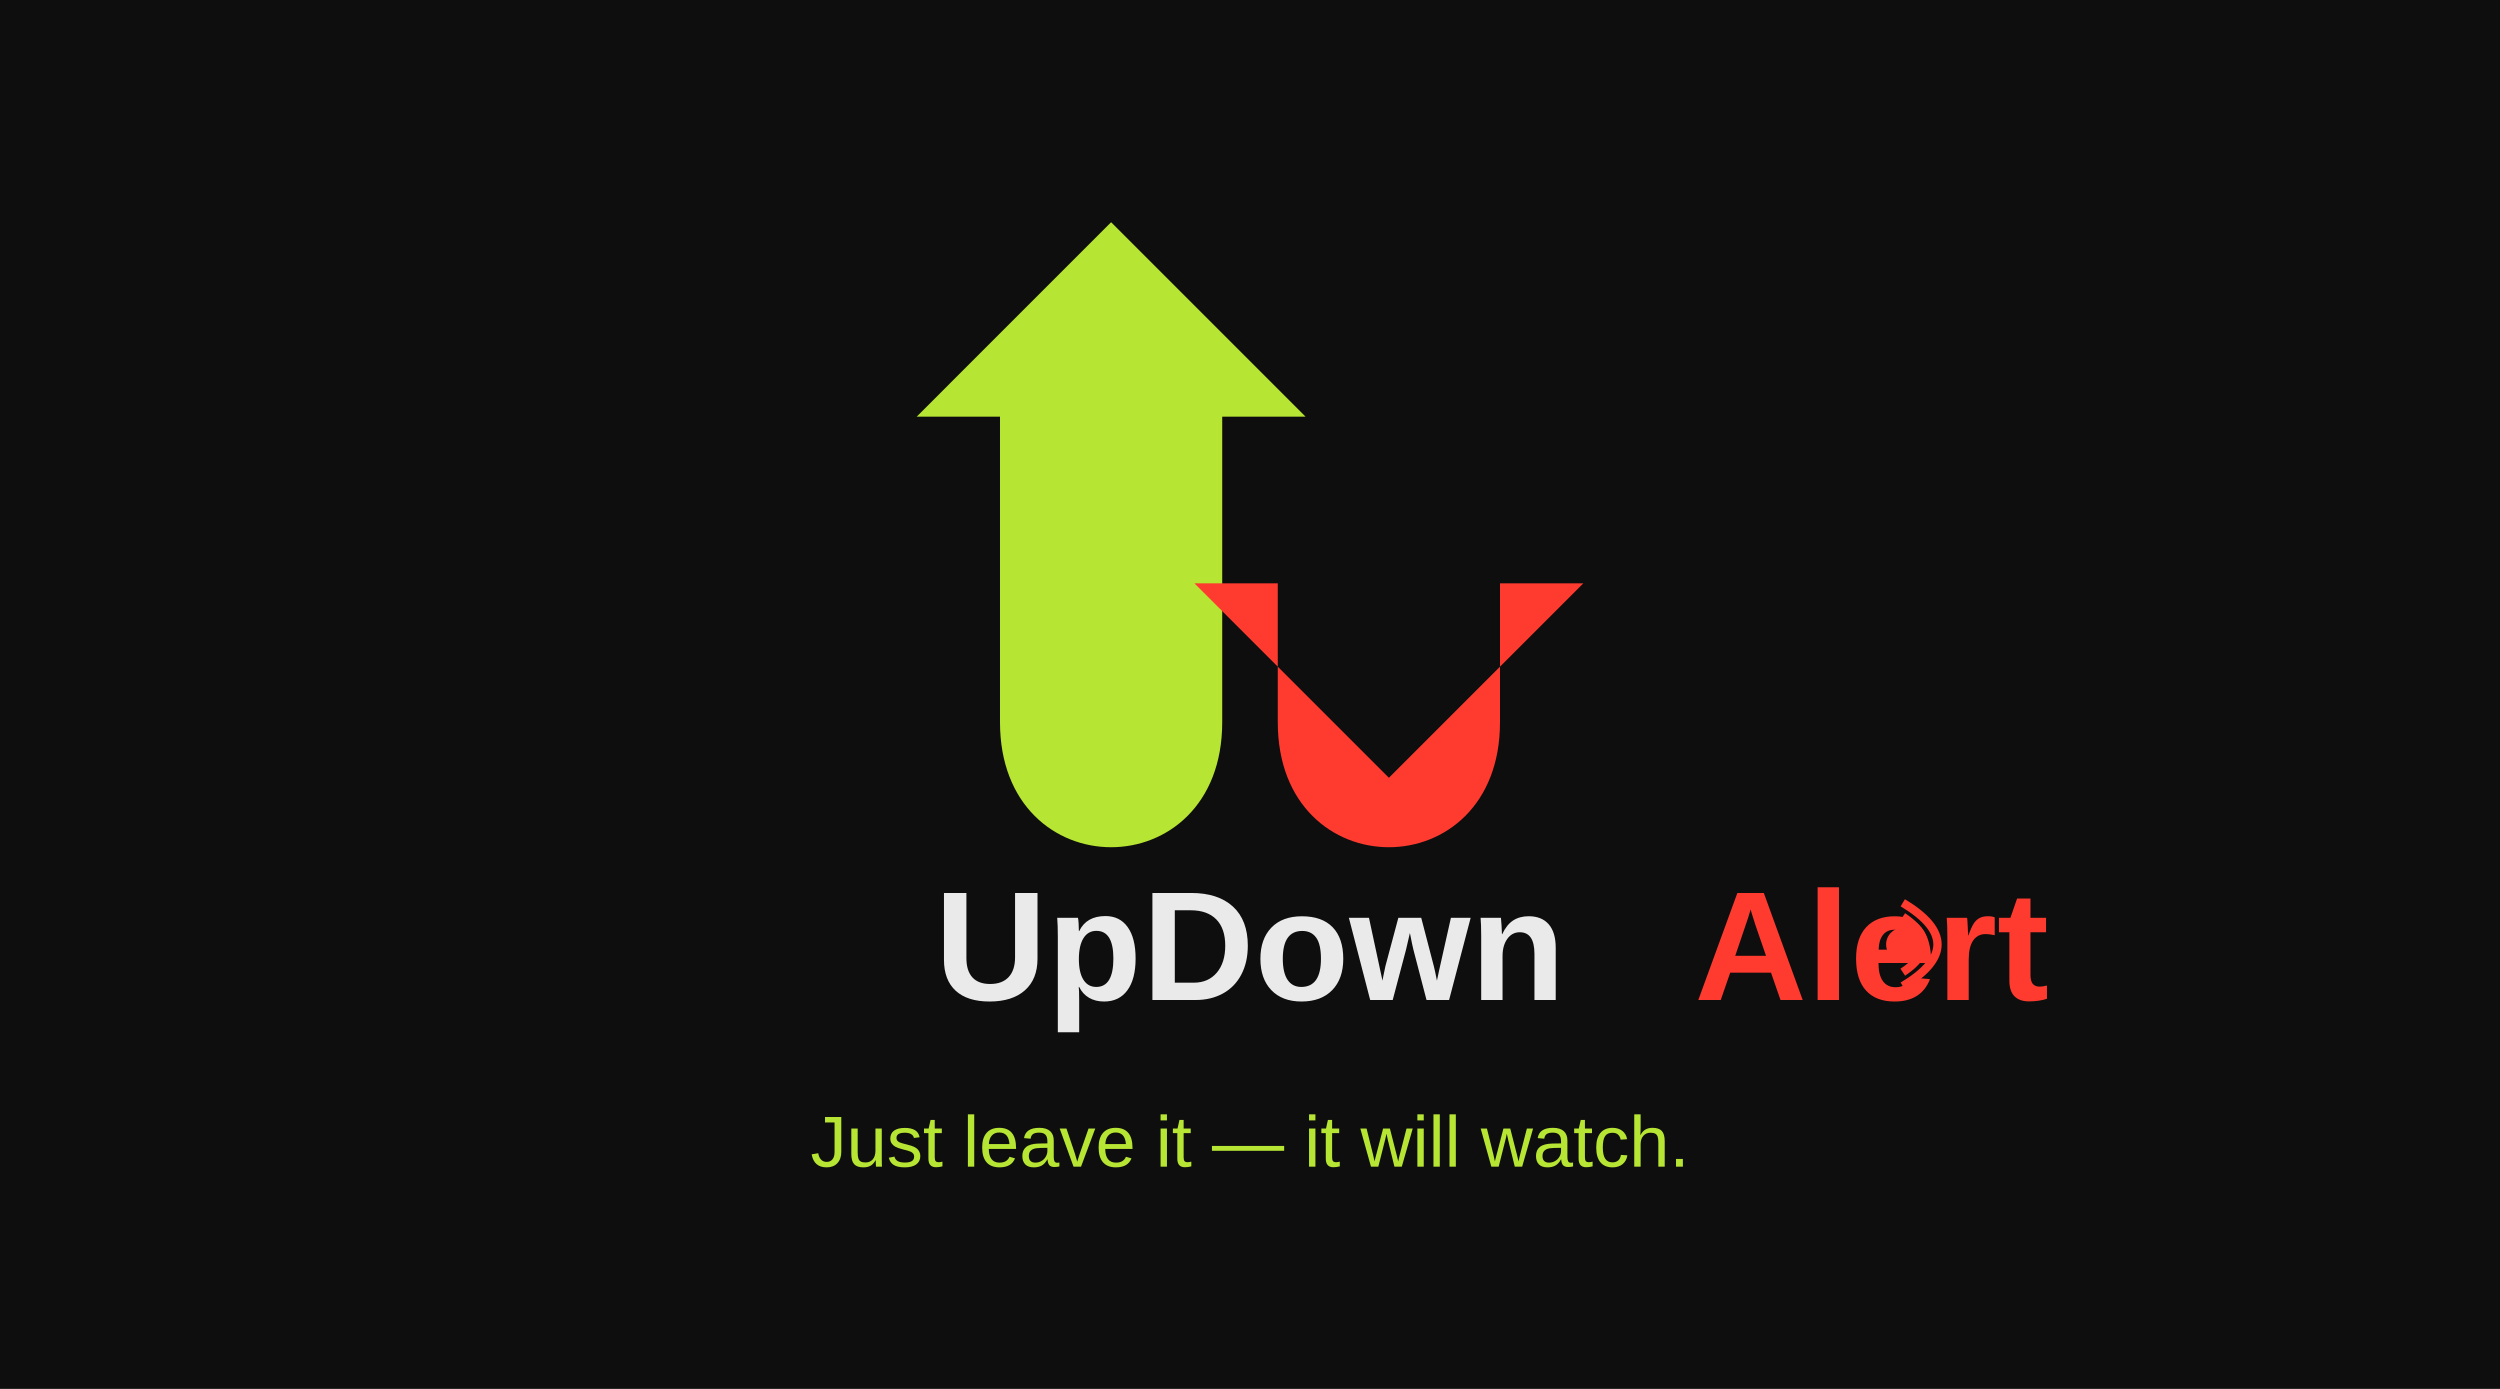
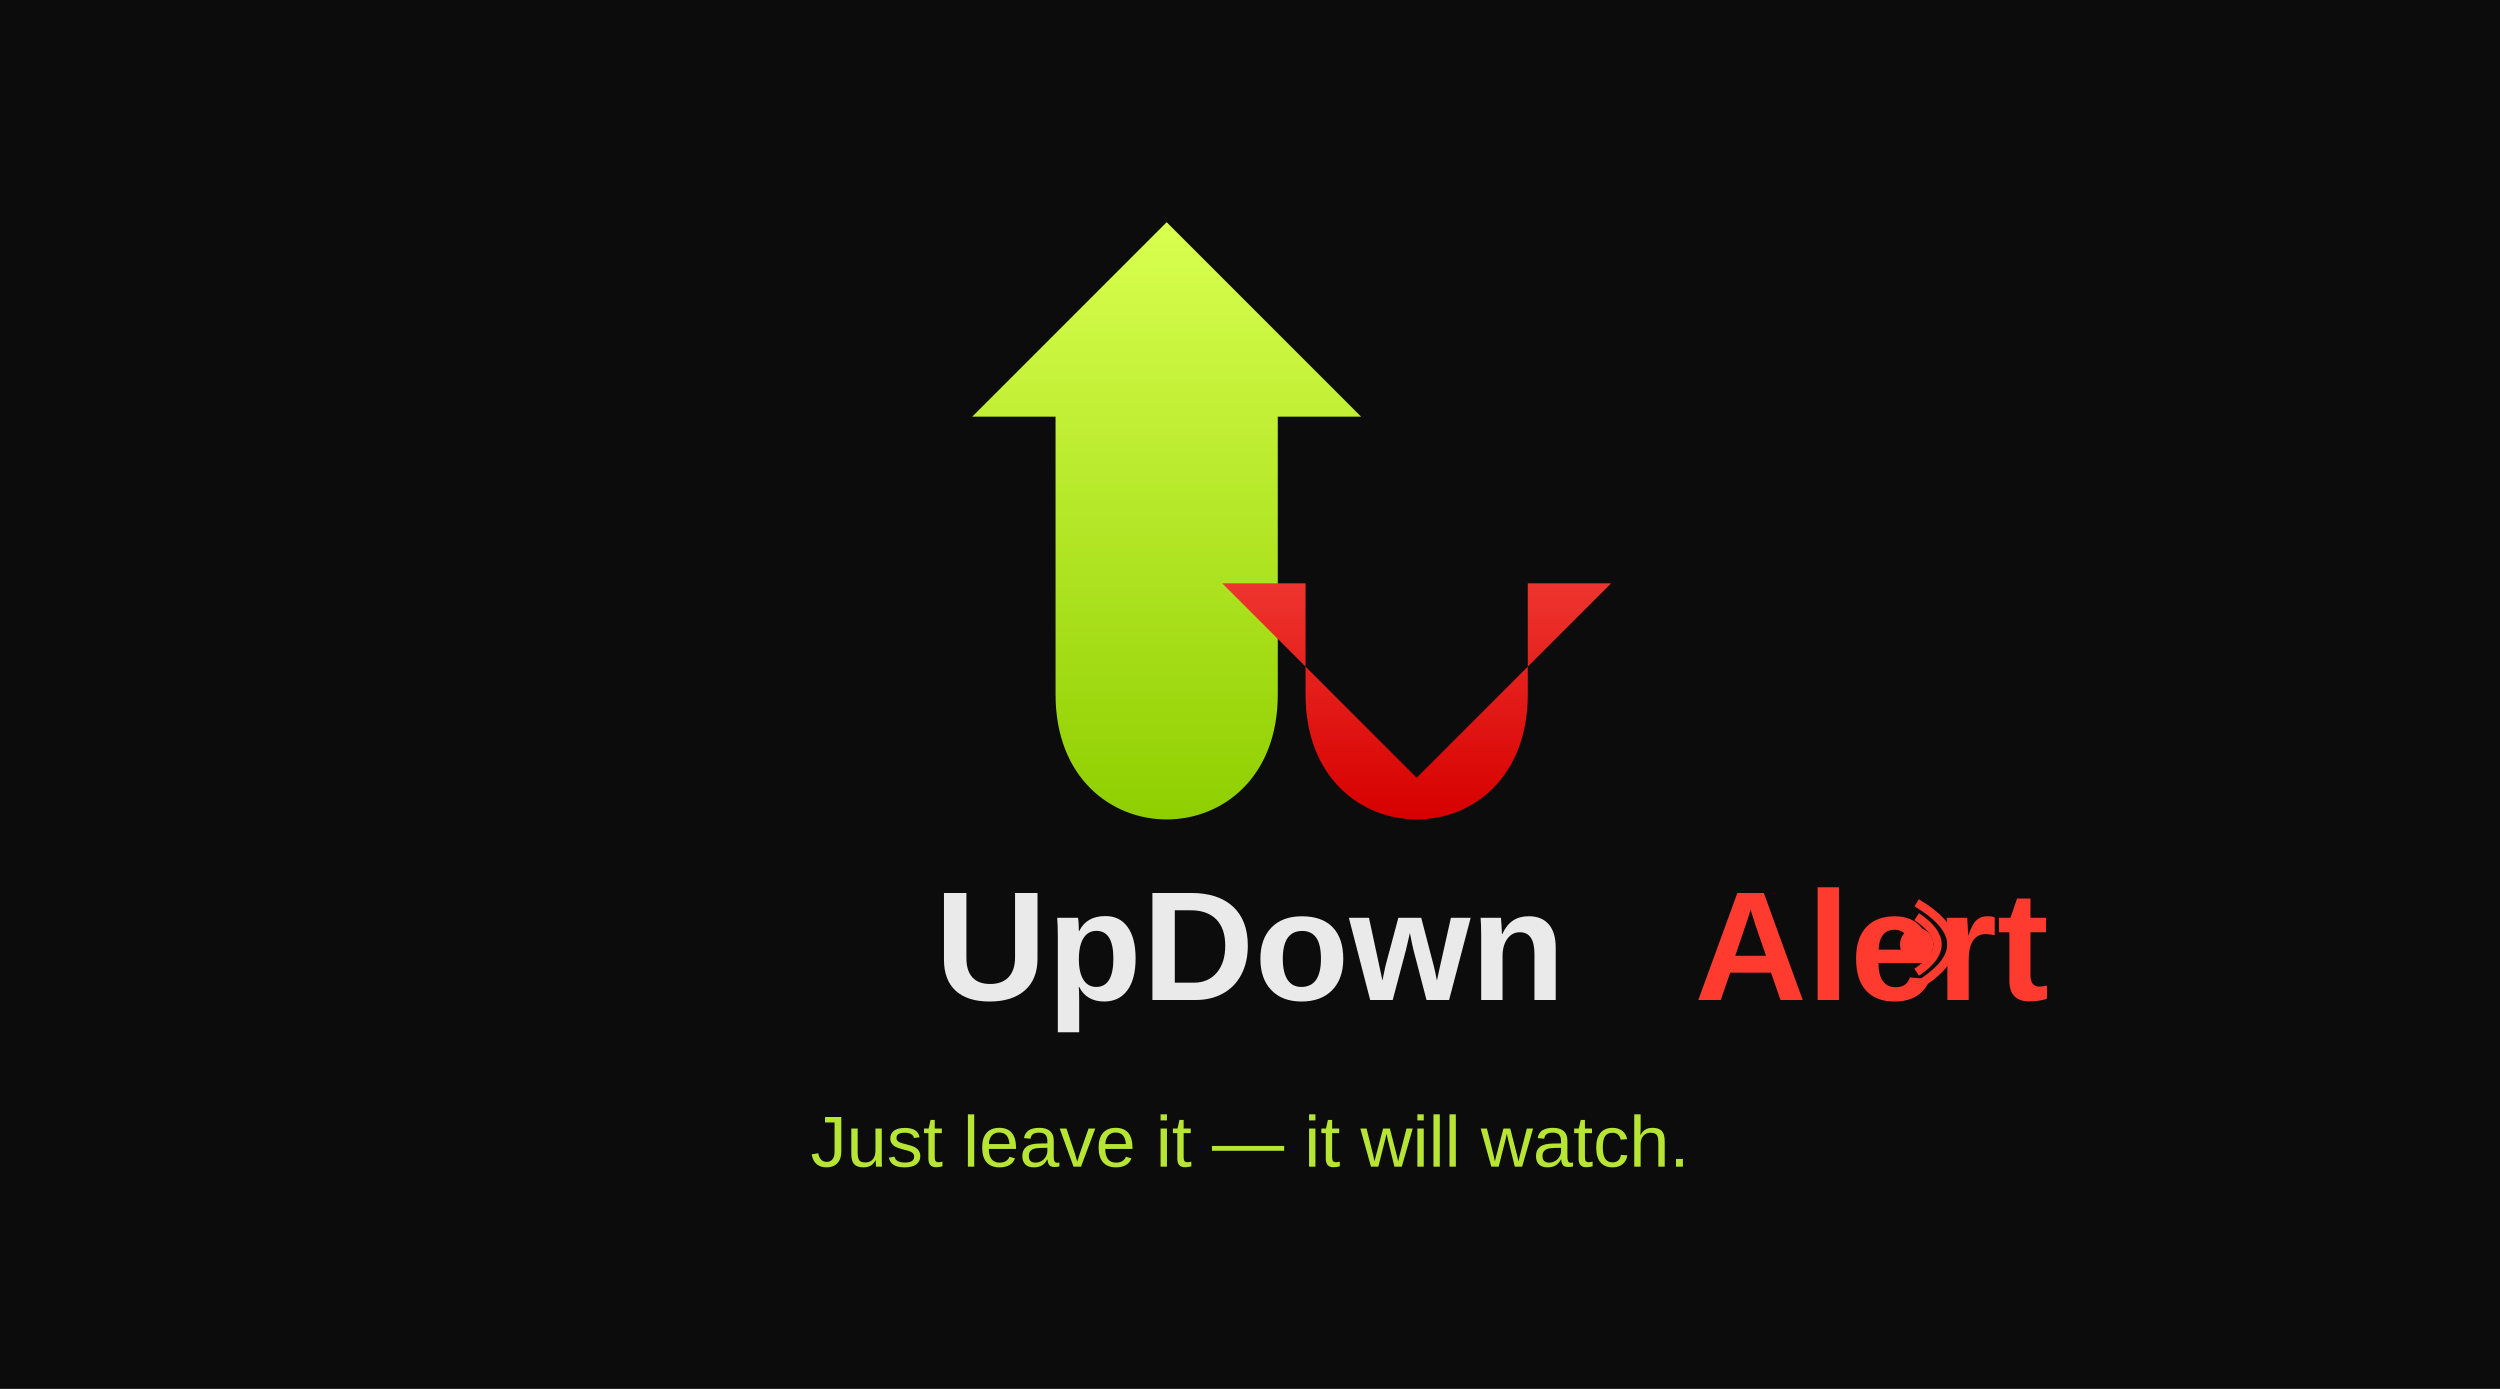
<svg xmlns="http://www.w3.org/2000/svg" viewBox="0 0 900 500">
-   <rect width="100%" height="100%" fill="#0e0e0e" />
-   <path d="     M360 260     L360 150     L330 150     L400 80     L470 150     L440 150     L440 260     C440 320 360 320 360 260   " fill="#b7e533" />
-   <path d="     M460 150     L460 260     C460 320 540 320 540 260     L540 210     L570 210     L500 280     L430 210     L460 210     L460 150   " fill="#ff3b30" />
-   <text x="450" y="360" text-anchor="middle" font-size="56" font-family="Segoe UI, Arial" fill="#eaeaea" font-weight="600">
-         UpDown
+   <rect width="100%" height="100%" fill="#0c0c0c" />
+   <defs>
+     <linearGradient id="greenGrad" x1="0" y1="0" x2="0" y2="1">
+       <stop offset="0%" stop-color="#d9ff4f" />
+       <stop offset="100%" stop-color="#8fcf00" />
+     </linearGradient>
+     <linearGradient id="redGrad" x1="0" y1="0" x2="0" y2="1">
+       <stop offset="0%" stop-color="#ff5a4f" />
+       <stop offset="100%" stop-color="#d60000" />
+     </linearGradient>
+   </defs>
+   <path d="     M380 250     L380 150     L350 150     L420 80     L490 150     L460 150     L460 250     C460 310 380 310 380 250   " fill="url(#greenGrad)" />
+   <path d="     M470 150     L470 250     C470 310 550 310 550 250     L550 210     L580 210     L510 280     L440 210     L470 210     Z   " fill="url(#redGrad)" />
+   <text x="450" y="360" text-anchor="middle" font-size="56" font-family="Arial" fill="#eaeaea" font-weight="600">
+     UpDown
  </text>
-   <text x="610" y="360" font-size="56" font-family="Segoe UI, Arial" fill="#ff3b30" font-weight="700">
-         Alert
+   <text x="610" y="360" font-size="56" font-family="Arial" fill="#ff3b30" font-weight="700">
+     Alert
  </text>
-   <circle cx="685" cy="340" r="6" fill="#ff3b30" />
-   <path d="M685 330 Q700 340 685 350" stroke="#ff3b30" stroke-width="3" fill="none" />
-   <path d="M685 325 Q710 340 685 355" stroke="#ff3b30" stroke-width="3" fill="none" />
-   <text x="450" y="420" text-anchor="middle" font-size="26" font-family="Segoe UI, Arial" fill="#b7e533">
-         Just leave it — it will watch.
+   <circle cx="690" cy="340" r="6" fill="#ff3b30" />
+   <path d="M690 330 Q705 340 690 350" stroke="#ff3b30" stroke-width="3" fill="none" />
+   <path d="M690 325 Q715 340 690 355" stroke="#ff3b30" stroke-width="3" fill="none" />
+   <text x="450" y="420" text-anchor="middle" font-size="26" font-family="Arial" fill="#b7e533">
+     Just leave it — it will watch.
  </text>
</svg>
